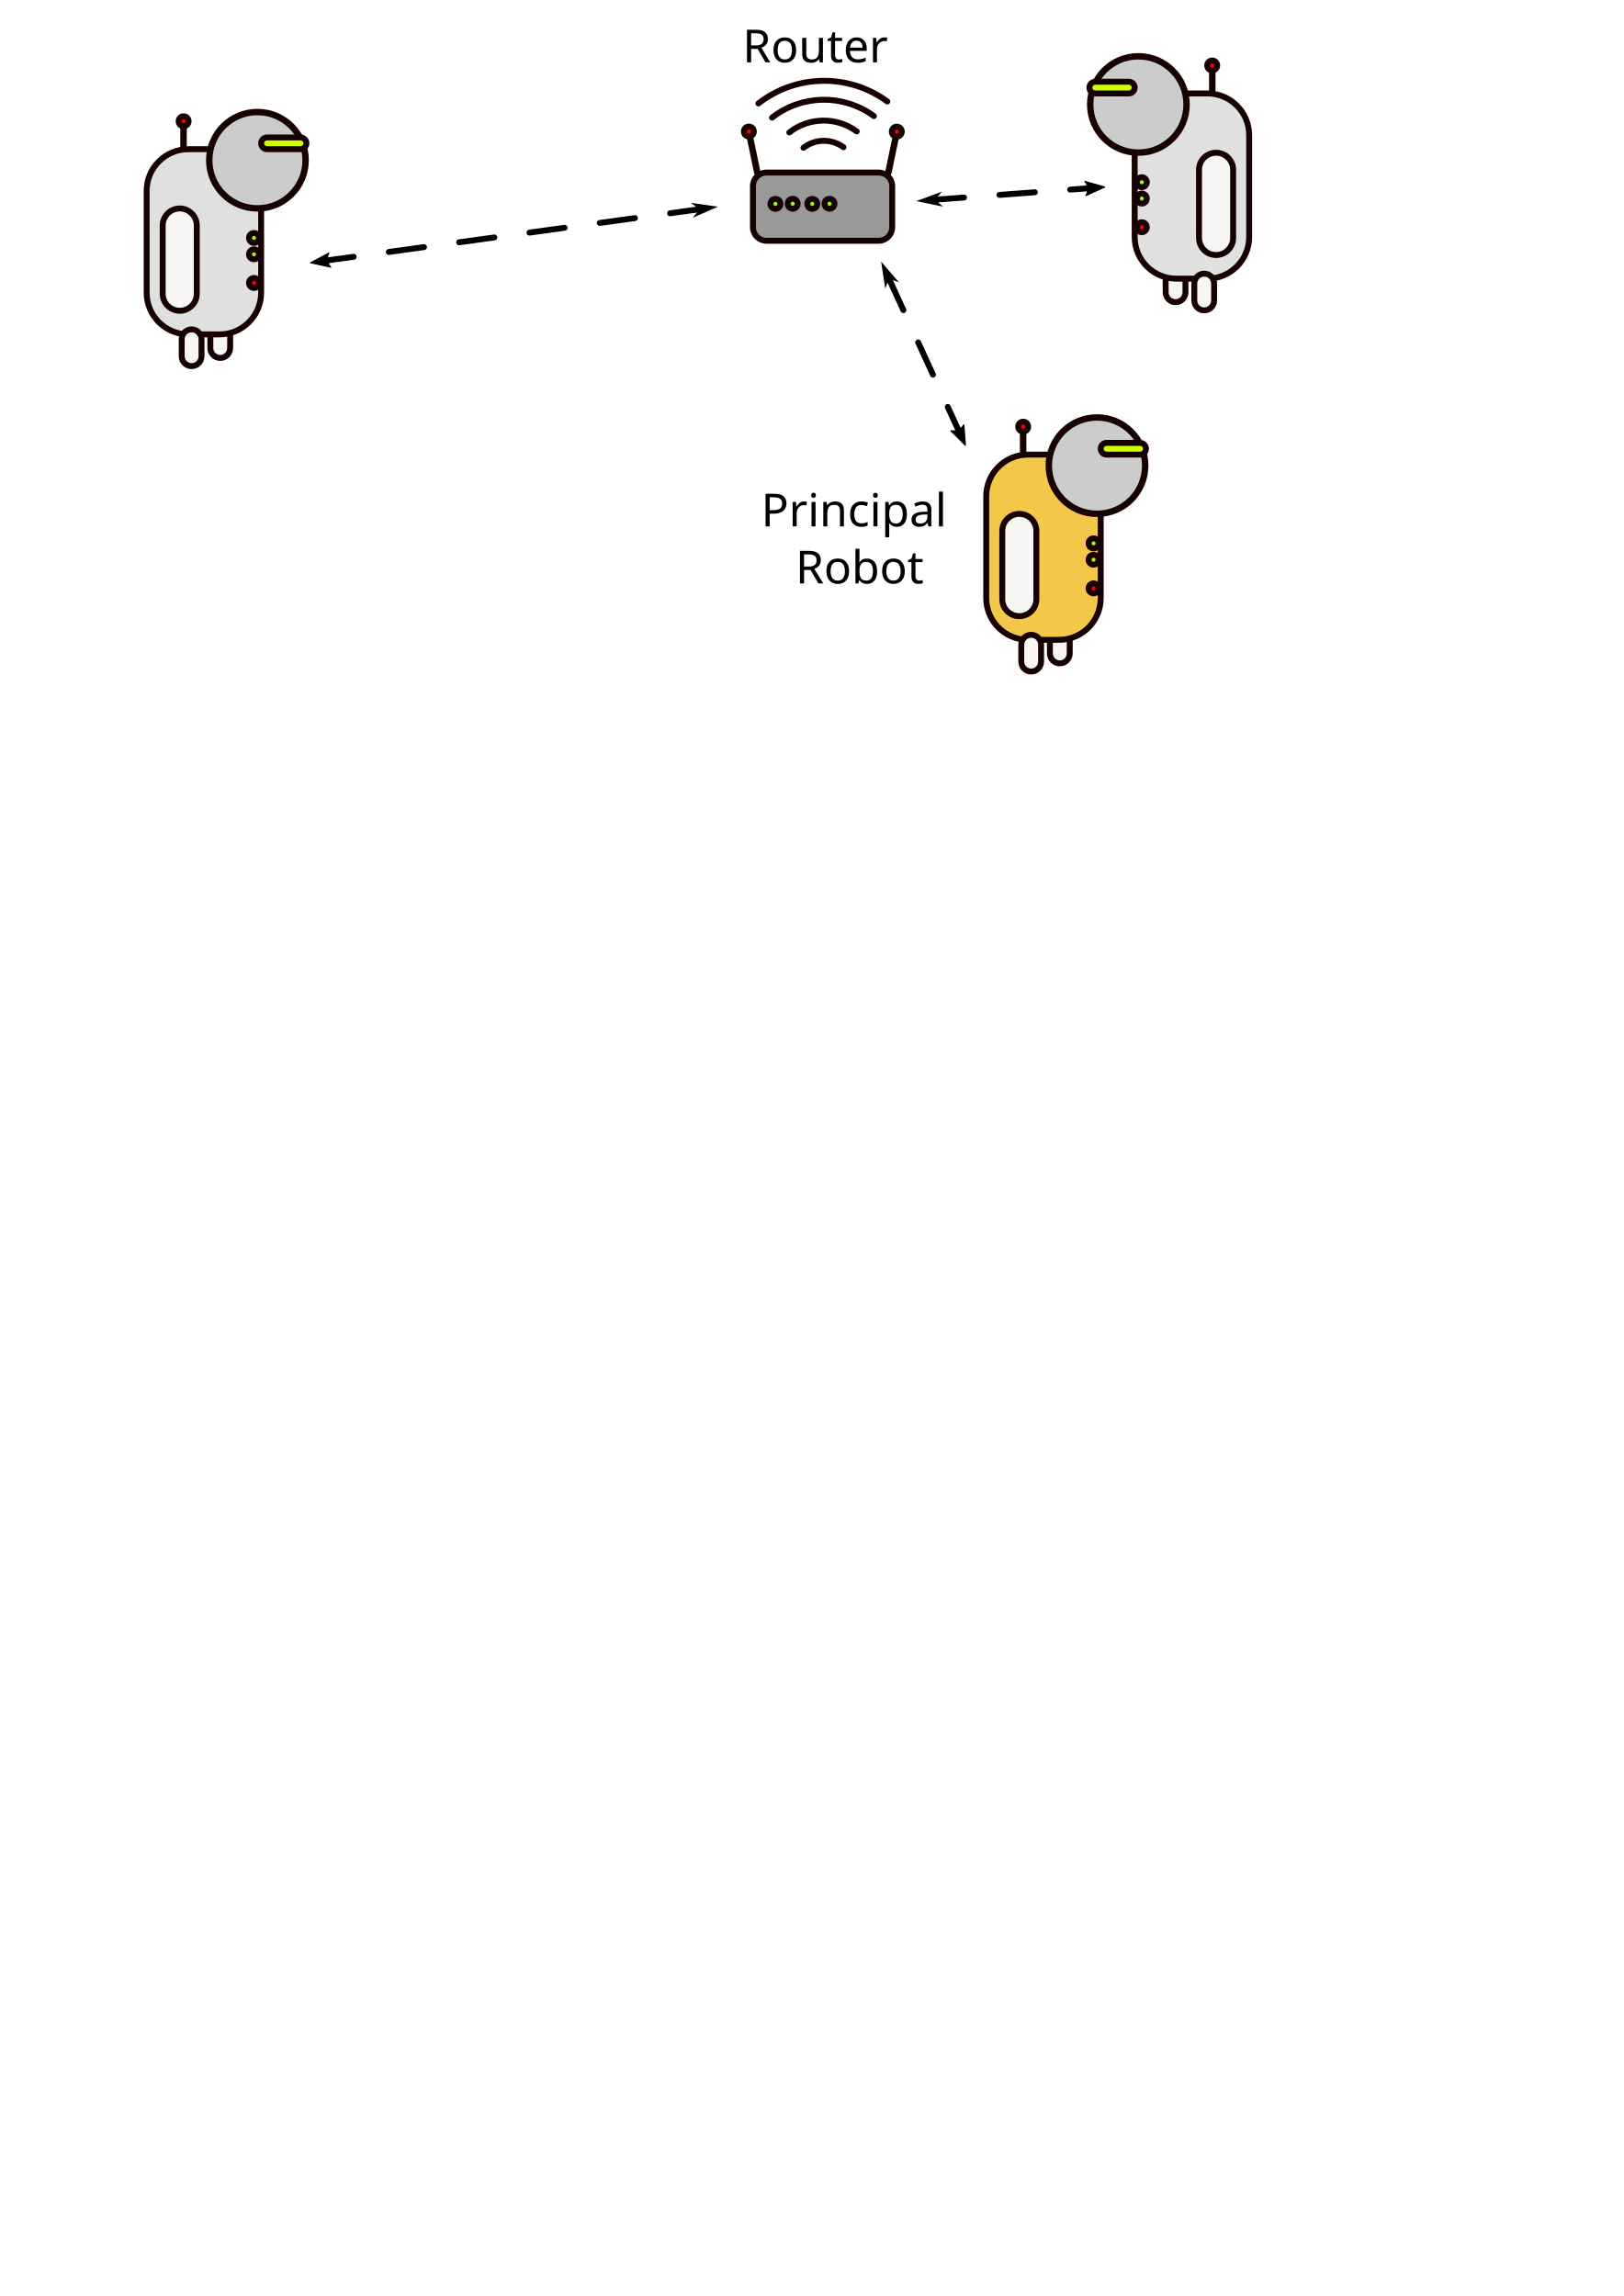
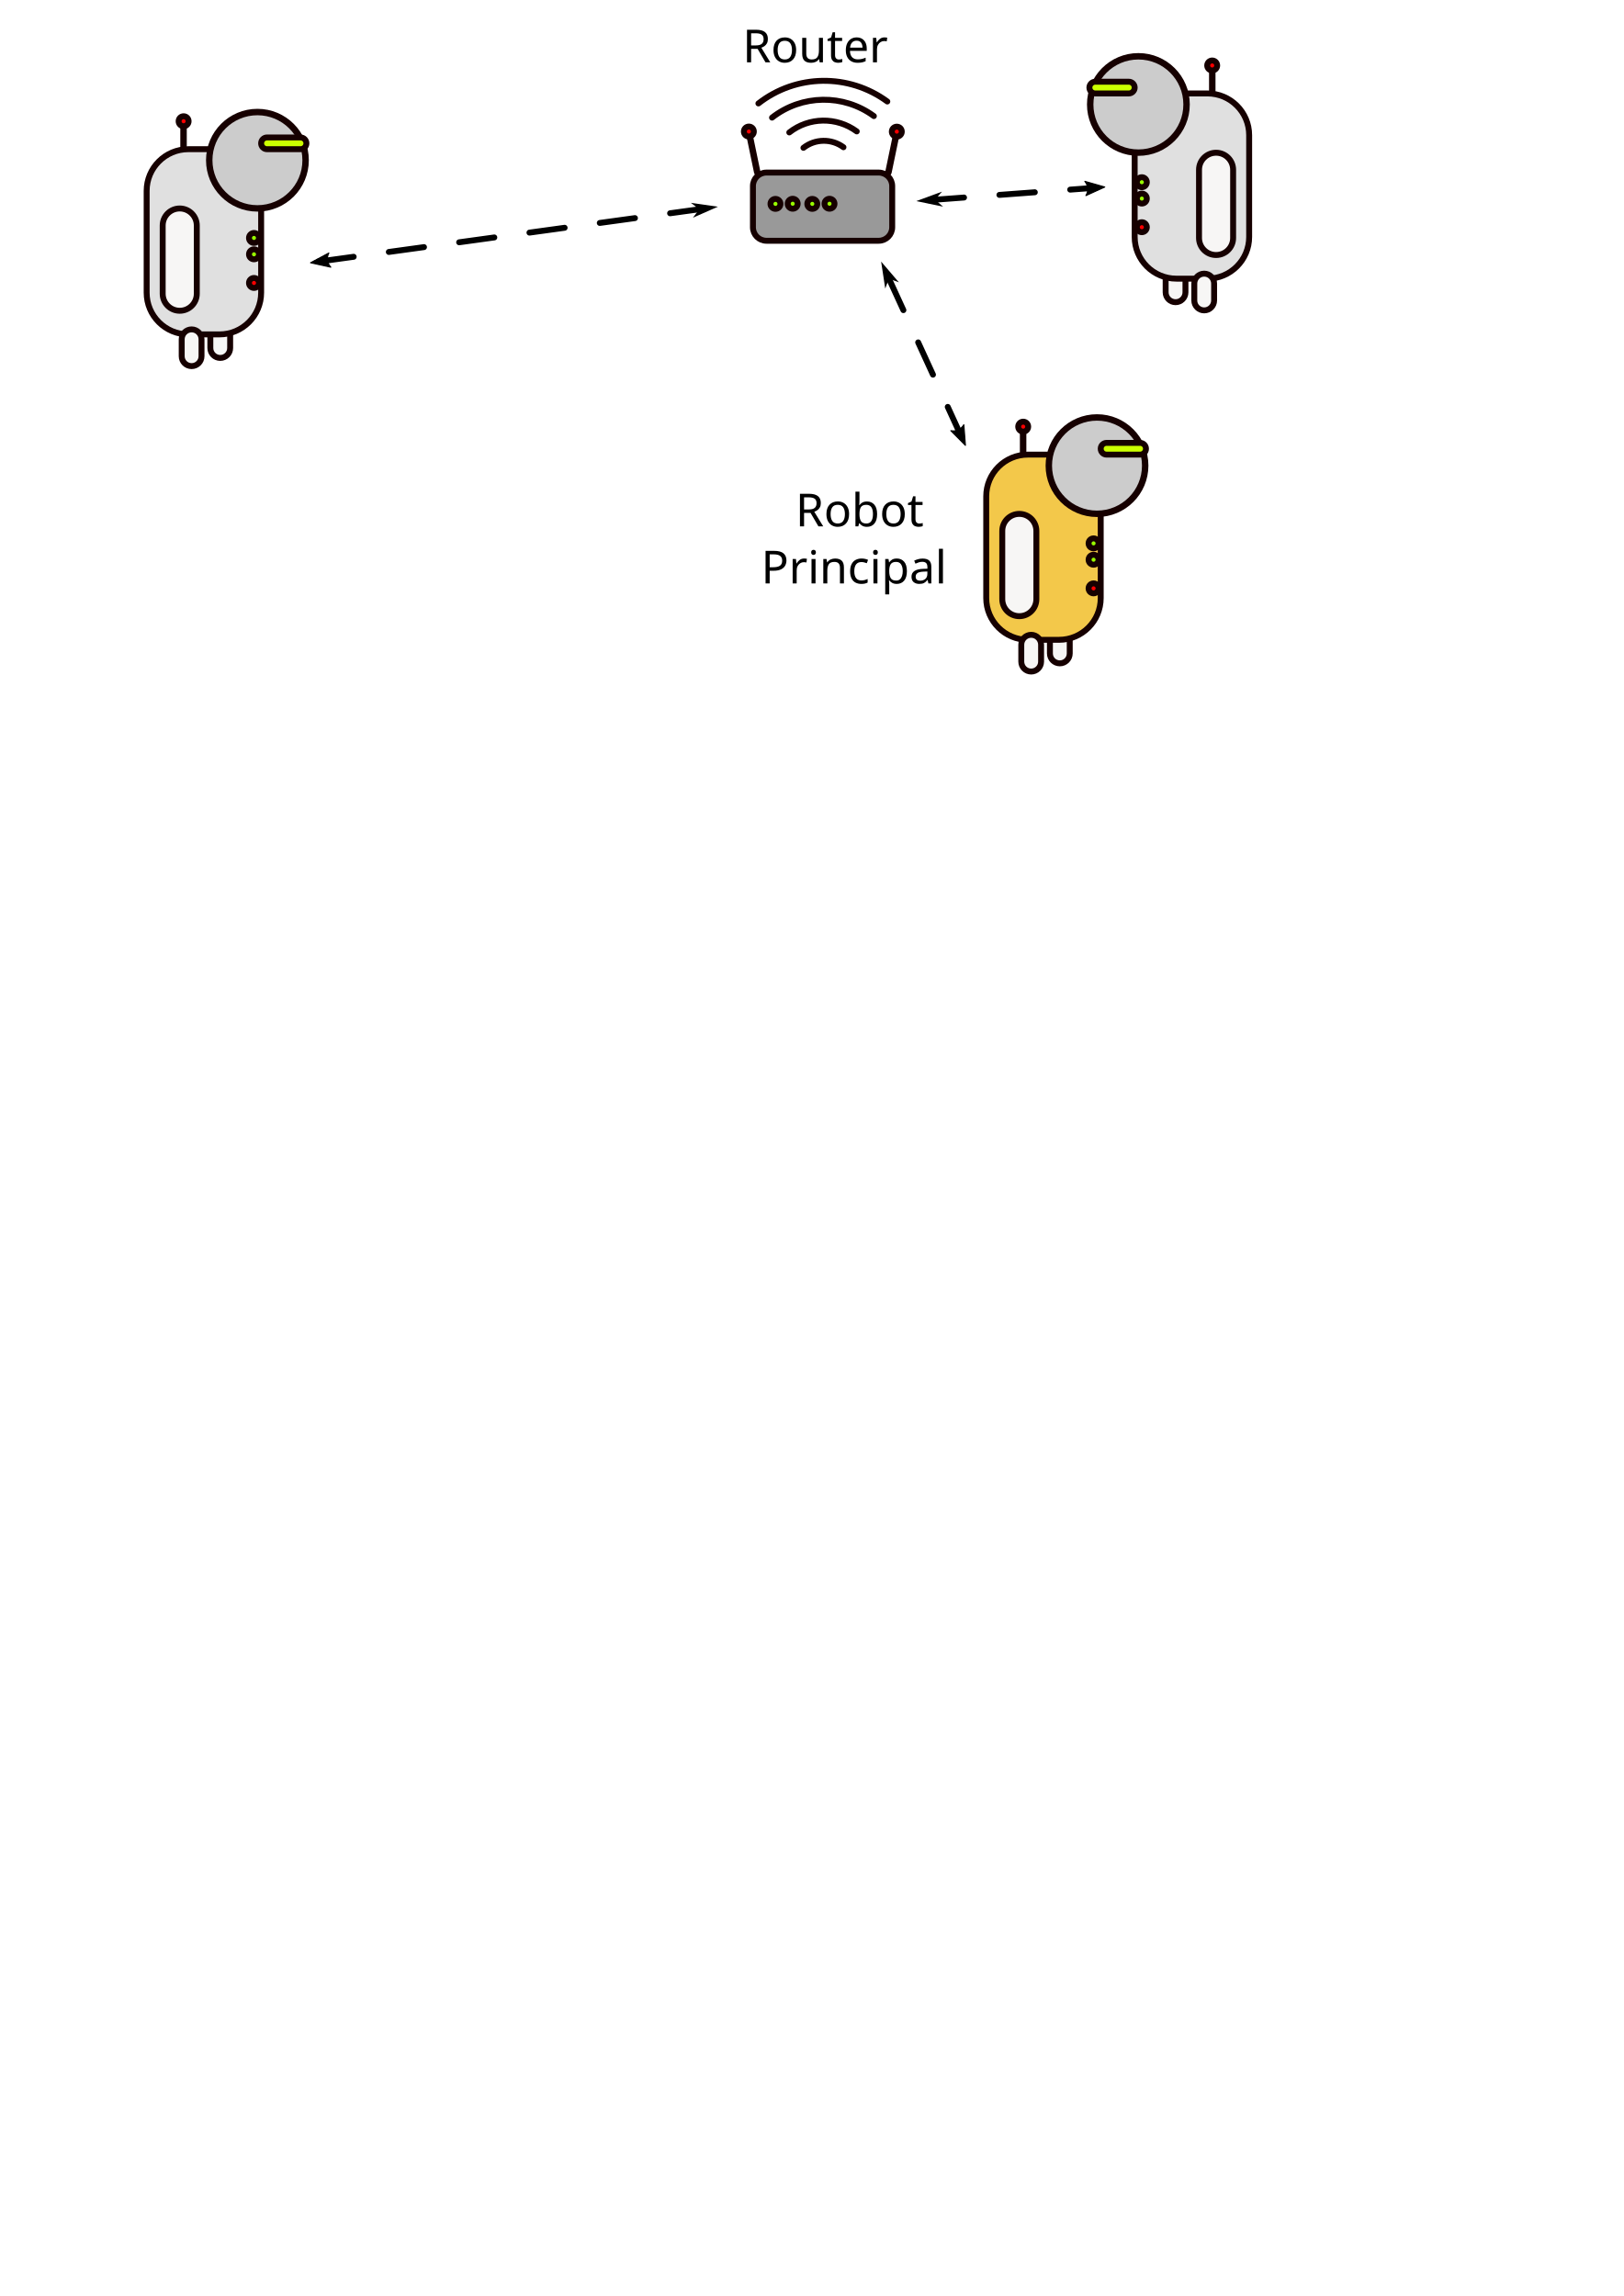
<svg xmlns="http://www.w3.org/2000/svg" width="210mm" height="297mm" viewBox="0 0 210 297" version="1.1" id="svg53105">
  <defs id="defs53102">
    <rect x="345.506" y="236.478" width="153.716" height="73.879" id="rect74464" />
    <rect x="609.64" y="250.343" width="58.131" height="37.458" id="rect69428" />
    <rect x="398.944" y="249.361" width="61.271" height="33.985" id="rect60094" />
    <marker style="overflow:visible;" id="Arrow1Send" refX="0.0" refY="0.0" orient="auto">
      <path transform="scale(0.2) rotate(180) translate(6,0)" style="fill-rule:evenodd;fill:context-stroke;stroke:context-stroke;stroke-width:1.0pt;" d="M 0.0,0.0 L 5.0,-5.0 L -12.5,0.0 L 5.0,5.0 L 0.0,0.0 z " id="path20664" />
    </marker>
    <marker style="overflow:visible" id="Arrow2Sstart" refX="0.0" refY="0.0" orient="auto">
      <path transform="scale(0.3) translate(-2.3,0)" d="M 8.719,4.034 L -2.207,0.016 L 8.719,-4.002 C 6.973,-1.63 6.983,1.616 8.719,4.034 z " style="stroke:context-stroke;fill-rule:evenodd;fill:context-stroke;stroke-width:0.625;stroke-linejoin:round" id="path20679" />
    </marker>
    <rect x="345.506" y="236.478" width="153.716" height="73.879" id="rect82122" />
    <rect x="345.506" y="236.478" width="117.037" height="40.423" id="rect82960" />
  </defs>
  <g id="layer1">
    <g id="g55629" transform="translate(7.055974,-31.57836)">
      <rect style="fill:#ff0000;stroke:#160000;stroke-width:0.766;stroke-linecap:round;stroke-linejoin:round;stroke-miterlimit:4;stroke-dasharray:none;stroke-dashoffset:5.724;stroke-opacity:0.997" id="rect54977" width="0.07" height="5.639" x="16.647" y="47.033" ry="0.035" />
      <rect style="fill:#f7f6f5;stroke:#160000;stroke-width:0.766;stroke-linecap:round;stroke-linejoin:round;stroke-miterlimit:4;stroke-dasharray:none;stroke-dashoffset:5.724;stroke-opacity:0.997" id="rect54561" width="2.563" height="4.751" x="20.148" y="73.128" ry="1.281" />
      <rect style="fill:#e0e0e0;stroke:#160000;stroke-width:0.766;stroke-linecap:round;stroke-linejoin:round;stroke-miterlimit:4;stroke-dasharray:none;stroke-dashoffset:5.724;stroke-opacity:0.997" id="rect53803" width="14.807" height="23.958" x="11.911" y="50.877" ry="5.399" />
      <circle style="fill:#cccccc;stroke:#160000;stroke-width:0.831;stroke-linecap:round;stroke-linejoin:round;stroke-miterlimit:4;stroke-dasharray:none;stroke-dashoffset:5.724;stroke-opacity:0.997" id="circle54097" cx="-26.238" cy="52.303" r="6.232" transform="scale(-1,1)" />
      <rect style="fill:#ccff00;stroke:#160000;stroke-width:0.766;stroke-linecap:round;stroke-linejoin:round;stroke-miterlimit:4;stroke-dasharray:none;stroke-dashoffset:5.724;stroke-opacity:0.997" id="rect54225" width="5.854" height="1.519" x="26.718" y="49.359" ry="0.759" />
      <rect style="fill:#f7f6f5;stroke:#160000;stroke-width:0.766;stroke-linecap:round;stroke-linejoin:round;stroke-miterlimit:4;stroke-dasharray:none;stroke-dashoffset:5.724;stroke-opacity:0.997" id="rect54351" width="4.41" height="13.231" x="13.985" y="58.546" ry="2.205" />
      <rect style="fill:#f7f6f5;stroke:#160000;stroke-width:0.766;stroke-linecap:round;stroke-linejoin:round;stroke-miterlimit:4;stroke-dasharray:none;stroke-dashoffset:5.724;stroke-opacity:0.997" id="rect54479" width="2.563" height="4.751" x="16.444" y="74.187" ry="1.281" />
      <circle style="fill:#99ff00;stroke:#160000;stroke-width:0.766;stroke-linecap:round;stroke-linejoin:round;stroke-miterlimit:4;stroke-dasharray:none;stroke-dashoffset:5.724;stroke-opacity:0.997" id="circle54849" cx="25.793" cy="62.358" r="0.644" />
      <circle style="fill:#99ff00;stroke:#160000;stroke-width:0.766;stroke-linecap:round;stroke-linejoin:round;stroke-miterlimit:4;stroke-dasharray:none;stroke-dashoffset:5.724;stroke-opacity:0.997" id="circle54851" cx="25.793" cy="64.475" r="0.644" />
      <circle style="fill:#ff0000;stroke:#160000;stroke-width:0.766;stroke-linecap:round;stroke-linejoin:round;stroke-miterlimit:4;stroke-dasharray:none;stroke-dashoffset:5.724;stroke-opacity:0.997" id="circle54853" cx="25.793" cy="68.179" r="0.644" />
      <circle style="fill:#ff0000;stroke:#160000;stroke-width:0.766;stroke-linecap:round;stroke-linejoin:round;stroke-miterlimit:4;stroke-dasharray:none;stroke-dashoffset:5.724;stroke-opacity:0.997" id="circle54953" cx="16.692" cy="47.26" r="0.644" />
    </g>
    <g id="g55884" transform="translate(5.62618,3.334116)">
      <g id="g55899" transform="translate(33.90292,-4.66324)">
        <rect style="fill:#999999;stroke:#160000;stroke-width:0.766;stroke-linecap:round;stroke-linejoin:round;stroke-miterlimit:4;stroke-dasharray:none;stroke-dashoffset:5.724;stroke-opacity:0.997" id="rect55094" width="18.011" height="8.82" x="57.852" y="23.652" ry="1.746" />
        <circle style="fill:#99ff00;stroke:#160000;stroke-width:0.766;stroke-linecap:round;stroke-linejoin:round;stroke-miterlimit:4;stroke-dasharray:none;stroke-dashoffset:5.724;stroke-opacity:0.997" id="circle55501" cx="62.993" cy="27.685" r="0.644" />
        <circle style="fill:#99ff00;stroke:#160000;stroke-width:0.766;stroke-linecap:round;stroke-linejoin:round;stroke-miterlimit:4;stroke-dasharray:none;stroke-dashoffset:5.724;stroke-opacity:0.997" id="circle55585" cx="60.765" cy="27.702" r="0.644" />
        <rect style="fill:#ff0000;stroke:#160000;stroke-width:0.766;stroke-linecap:round;stroke-linejoin:round;stroke-miterlimit:4;stroke-dasharray:none;stroke-dashoffset:5.724;stroke-opacity:0.997" id="rect55378" width="0.07" height="5.639" x="52.353" y="29.389" ry="0.035" transform="rotate(-11.73027)" />
        <circle style="fill:#ff0000;stroke:#160000;stroke-width:0.766;stroke-linecap:round;stroke-linejoin:round;stroke-miterlimit:4;stroke-dasharray:none;stroke-dashoffset:5.724;stroke-opacity:0.997" id="circle55380" cx="52.398" cy="29.615" r="0.644" transform="rotate(-11.73027)" />
        <rect style="fill:#ff0000;stroke:#160000;stroke-width:0.766;stroke-linecap:round;stroke-linejoin:round;stroke-miterlimit:4;stroke-dasharray:none;stroke-dashoffset:5.724;stroke-opacity:0.997" id="rect55382" width="0.07" height="5.639" x="-78.639" y="2.204" ry="0.035" transform="matrix(-0.9791155,-0.2033046,-0.2033046,0.9791155,0,0)" />
        <circle style="fill:#ff0000;stroke:#160000;stroke-width:0.766;stroke-linecap:round;stroke-linejoin:round;stroke-miterlimit:4;stroke-dasharray:none;stroke-dashoffset:5.724;stroke-opacity:0.997" id="circle55384" cx="-78.594" cy="2.43" r="0.644" transform="matrix(-0.9791155,-0.2033046,-0.2033046,0.9791155,0,0)" />
        <circle style="fill:#99ff00;stroke:#160000;stroke-width:0.766;stroke-linecap:round;stroke-linejoin:round;stroke-miterlimit:4;stroke-dasharray:none;stroke-dashoffset:5.724;stroke-opacity:0.997" id="circle55633" cx="67.755" cy="27.685" r="0.644" />
        <circle style="fill:#99ff00;stroke:#160000;stroke-width:0.766;stroke-linecap:round;stroke-linejoin:round;stroke-miterlimit:4;stroke-dasharray:none;stroke-dashoffset:5.724;stroke-opacity:0.997" id="circle55635" cx="65.527" cy="27.702" r="0.644" />
        <path style="fill:none;stroke:#160000;stroke-width:0.766;stroke-linecap:round;stroke-linejoin:round;stroke-miterlimit:4;stroke-dasharray:none;stroke-dashoffset:5.724;stroke-opacity:0.997" id="path55659" d="m 58.56,14.71 a 13.809,13.809 0 0 1 16.67,-0.252" />
        <path style="fill:none;stroke:#160000;stroke-width:0.766;stroke-linecap:round;stroke-linejoin:round;stroke-miterlimit:4;stroke-dasharray:none;stroke-dashoffset:5.724;stroke-opacity:0.997" id="path55865" d="M 60.322,16.543 A 10.91,10.91 0 0 1 73.492,16.344" />
        <path style="fill:none;stroke:#160000;stroke-width:0.766;stroke-linecap:round;stroke-linejoin:round;stroke-miterlimit:4;stroke-dasharray:none;stroke-dashoffset:5.724;stroke-opacity:0.997" id="path55867" d="M 62.554,18.46 A 7.226,7.226 0 0 1 71.278,18.328" />
        <path style="fill:none;stroke:#160000;stroke-width:0.766;stroke-linecap:round;stroke-linejoin:round;stroke-miterlimit:4;stroke-dasharray:none;stroke-dashoffset:5.724;stroke-opacity:0.997" id="path55869" d="m 64.383,20.451 a 4.287,4.287 0 0 1 5.176,-0.078" />
      </g>
    </g>
    <g id="g55923" transform="translate(115.6419,7.928796)">
      <rect style="fill:#ff0000;stroke:#160000;stroke-width:0.766;stroke-linecap:round;stroke-linejoin:round;stroke-miterlimit:4;stroke-dasharray:none;stroke-dashoffset:5.724;stroke-opacity:0.997" id="rect55901" width="0.07" height="5.639" x="16.647" y="47.033" ry="0.035" />
      <rect style="fill:#f7f6f5;stroke:#160000;stroke-width:0.766;stroke-linecap:round;stroke-linejoin:round;stroke-miterlimit:4;stroke-dasharray:none;stroke-dashoffset:5.724;stroke-opacity:0.997" id="rect55903" width="2.563" height="4.751" x="20.148" y="73.128" ry="1.281" />
      <rect style="fill:#f3c84a;stroke:#160000;stroke-width:0.766;stroke-linecap:round;stroke-linejoin:round;stroke-miterlimit:4;stroke-dasharray:none;stroke-dashoffset:5.724;stroke-opacity:0.997" id="rect55905" width="14.807" height="23.958" x="11.911" y="50.877" ry="5.399" />
      <circle style="fill:#cccccc;stroke:#160000;stroke-width:0.831;stroke-linecap:round;stroke-linejoin:round;stroke-miterlimit:4;stroke-dasharray:none;stroke-dashoffset:5.724;stroke-opacity:0.997" id="circle55907" cx="-26.238" cy="52.303" r="6.232" transform="scale(-1,1)" />
      <rect style="fill:#ccff00;stroke:#160000;stroke-width:0.766;stroke-linecap:round;stroke-linejoin:round;stroke-miterlimit:4;stroke-dasharray:none;stroke-dashoffset:5.724;stroke-opacity:0.997" id="rect55909" width="5.854" height="1.519" x="26.718" y="49.359" ry="0.759" />
      <rect style="fill:#f7f6f5;stroke:#160000;stroke-width:0.766;stroke-linecap:round;stroke-linejoin:round;stroke-miterlimit:4;stroke-dasharray:none;stroke-dashoffset:5.724;stroke-opacity:0.997" id="rect55911" width="4.41" height="13.231" x="13.985" y="58.546" ry="2.205" />
      <rect style="fill:#f7f6f5;stroke:#160000;stroke-width:0.766;stroke-linecap:round;stroke-linejoin:round;stroke-miterlimit:4;stroke-dasharray:none;stroke-dashoffset:5.724;stroke-opacity:0.997" id="rect55913" width="2.563" height="4.751" x="16.444" y="74.187" ry="1.281" />
      <circle style="fill:#99ff00;stroke:#160000;stroke-width:0.766;stroke-linecap:round;stroke-linejoin:round;stroke-miterlimit:4;stroke-dasharray:none;stroke-dashoffset:5.724;stroke-opacity:0.997" id="circle55915" cx="25.793" cy="62.358" r="0.644" />
      <circle style="fill:#99ff00;stroke:#160000;stroke-width:0.766;stroke-linecap:round;stroke-linejoin:round;stroke-miterlimit:4;stroke-dasharray:none;stroke-dashoffset:5.724;stroke-opacity:0.997" id="circle55917" cx="25.793" cy="64.475" r="0.644" />
      <circle style="fill:#ff0000;stroke:#160000;stroke-width:0.766;stroke-linecap:round;stroke-linejoin:round;stroke-miterlimit:4;stroke-dasharray:none;stroke-dashoffset:5.724;stroke-opacity:0.997" id="circle55919" cx="25.793" cy="68.179" r="0.644" />
      <circle style="fill:#ff0000;stroke:#160000;stroke-width:0.766;stroke-linecap:round;stroke-linejoin:round;stroke-miterlimit:4;stroke-dasharray:none;stroke-dashoffset:5.724;stroke-opacity:0.997" id="circle55921" cx="16.692" cy="47.26" r="0.644" />
      <text xml:space="preserve" transform="matrix(0.2645833,0,0,0.2645833,-115.6419,-7.928796)" id="text60092" style="font-family:Comfortaa;font-size:29.333px;line-height:1.25;letter-spacing:0px;word-spacing:0px;-inkscape-font-specification:'Comfortaa, Normal';white-space:pre;shape-inside:url(#rect60094)" />
      <text xml:space="preserve" transform="matrix(0.2645833,0,0,0.2645833,-115.6419,-7.928796)" id="text69426" style="font-family:Comfortaa;font-size:29.333px;line-height:1.25;letter-spacing:0px;word-spacing:0px;-inkscape-font-specification:'Comfortaa, Normal';white-space:pre;shape-inside:url(#rect69428)" />
      <text xml:space="preserve" transform="matrix(0.2013336,0,0,0.2013336,-88.69165,7.144977)" id="text74462" style="font-size:29.333px;line-height:1.25;font-family:Comfortaa;-inkscape-font-specification:'Comfortaa, Normal';text-align:center;letter-spacing:0px;word-spacing:0px;white-space:pre;shape-inside:url(#rect74464)" x="65.574" y="0">
-         <tspan x="355.088" y="263.322" id="tspan220762">Principal
+         <tspan x="377.176" y="263.322" id="tspan3741">Robot
</tspan>
-         <tspan x="377.176" y="299.989" id="tspan220764">Robot</tspan>
+         <tspan x="355.088" y="299.989" id="tspan3743">Principal</tspan>
      </text>
      <text xml:space="preserve" transform="matrix(0.2013336,0,0,0.2013336,-90.76888,-52.88145)" id="text82958" style="font-size:29.333px;line-height:1.25;font-family:Comfortaa;-inkscape-font-specification:'Comfortaa, Normal';text-align:center;letter-spacing:0px;word-spacing:0px;white-space:pre;shape-inside:url(#rect82960)" x="65.574" y="0">
-         <tspan x="353.483" y="263.322" id="tspan220766">Router</tspan>
+         <tspan x="353.483" y="263.322" id="tspan3745">Router</tspan>
      </text>
    </g>
    <g id="g55947" transform="matrix(-1,0,0,1,173.4693,-38.78945)">
      <rect style="fill:#ff0000;stroke:#160000;stroke-width:0.766;stroke-linecap:round;stroke-linejoin:round;stroke-miterlimit:4;stroke-dasharray:none;stroke-dashoffset:5.724;stroke-opacity:0.997" id="rect55925" width="0.07" height="5.639" x="16.647" y="47.033" ry="0.035" />
      <rect style="fill:#f7f6f5;stroke:#160000;stroke-width:0.766;stroke-linecap:round;stroke-linejoin:round;stroke-miterlimit:4;stroke-dasharray:none;stroke-dashoffset:5.724;stroke-opacity:0.997" id="rect55927" width="2.563" height="4.751" x="20.148" y="73.128" ry="1.281" />
      <rect style="fill:#e0e0e0;stroke:#160000;stroke-width:0.766;stroke-linecap:round;stroke-linejoin:round;stroke-miterlimit:4;stroke-dasharray:none;stroke-dashoffset:5.724;stroke-opacity:0.997" id="rect55929" width="14.807" height="23.958" x="11.911" y="50.877" ry="5.399" />
      <circle style="fill:#cccccc;stroke:#160000;stroke-width:0.831;stroke-linecap:round;stroke-linejoin:round;stroke-miterlimit:4;stroke-dasharray:none;stroke-dashoffset:5.724;stroke-opacity:0.997" id="circle55931" cx="-26.238" cy="52.303" r="6.232" transform="scale(-1,1)" />
      <rect style="fill:#ccff00;stroke:#160000;stroke-width:0.766;stroke-linecap:round;stroke-linejoin:round;stroke-miterlimit:4;stroke-dasharray:none;stroke-dashoffset:5.724;stroke-opacity:0.997" id="rect55933" width="5.854" height="1.519" x="26.718" y="49.359" ry="0.759" />
      <rect style="fill:#f7f6f5;stroke:#160000;stroke-width:0.766;stroke-linecap:round;stroke-linejoin:round;stroke-miterlimit:4;stroke-dasharray:none;stroke-dashoffset:5.724;stroke-opacity:0.997" id="rect55935" width="4.41" height="13.231" x="13.985" y="58.546" ry="2.205" />
      <rect style="fill:#f7f6f5;stroke:#160000;stroke-width:0.766;stroke-linecap:round;stroke-linejoin:round;stroke-miterlimit:4;stroke-dasharray:none;stroke-dashoffset:5.724;stroke-opacity:0.997" id="rect55937" width="2.563" height="4.751" x="16.444" y="74.187" ry="1.281" />
      <circle style="fill:#99ff00;stroke:#160000;stroke-width:0.766;stroke-linecap:round;stroke-linejoin:round;stroke-miterlimit:4;stroke-dasharray:none;stroke-dashoffset:5.724;stroke-opacity:0.997" id="circle55939" cx="25.793" cy="62.358" r="0.644" />
      <circle style="fill:#99ff00;stroke:#160000;stroke-width:0.766;stroke-linecap:round;stroke-linejoin:round;stroke-miterlimit:4;stroke-dasharray:none;stroke-dashoffset:5.724;stroke-opacity:0.997" id="circle55941" cx="25.793" cy="64.475" r="0.644" />
      <circle style="fill:#ff0000;stroke:#160000;stroke-width:0.766;stroke-linecap:round;stroke-linejoin:round;stroke-miterlimit:4;stroke-dasharray:none;stroke-dashoffset:5.724;stroke-opacity:0.997" id="circle55943" cx="25.793" cy="68.179" r="0.644" />
      <circle style="fill:#ff0000;stroke:#160000;stroke-width:0.766;stroke-linecap:round;stroke-linejoin:round;stroke-miterlimit:4;stroke-dasharray:none;stroke-dashoffset:5.724;stroke-opacity:0.997" id="circle55945" cx="16.692" cy="47.26" r="0.644" />
    </g>
    <path style="fill:none;stroke:#000000;stroke-width:0.765;stroke-linecap:round;stroke-linejoin:round;stroke-miterlimit:4;stroke-dasharray:4.59,4.59;stroke-dashoffset:0;stroke-opacity:1;marker-start:url(#Arrow2Sstart);marker-end:url(#Arrow1Send)" d="m 41.195,33.842 50.306,-6.919" id="path55982" />
    <path style="fill:none;stroke:#000000;stroke-width:0.765;stroke-linecap:round;stroke-linejoin:round;stroke-miterlimit:4;stroke-dasharray:4.59,4.59;stroke-dashoffset:0.153;stroke-opacity:1;marker-start:url(#Arrow2Sstart);marker-end:url(#Arrow1Send)" d="M 124.426,56.669 114.528,35.077" id="path56203" />
    <path style="fill:none;stroke:#000000;stroke-width:0.765;stroke-linecap:round;stroke-linejoin:round;stroke-miterlimit:4;stroke-dasharray:4.59,4.59;stroke-dashoffset:1.147;stroke-opacity:1;marker-start:url(#Arrow2Sstart);marker-end:url(#Arrow1Send)" d="M 141.847,24.274 119.874,25.911" id="path56342" />
  </g>
</svg>
